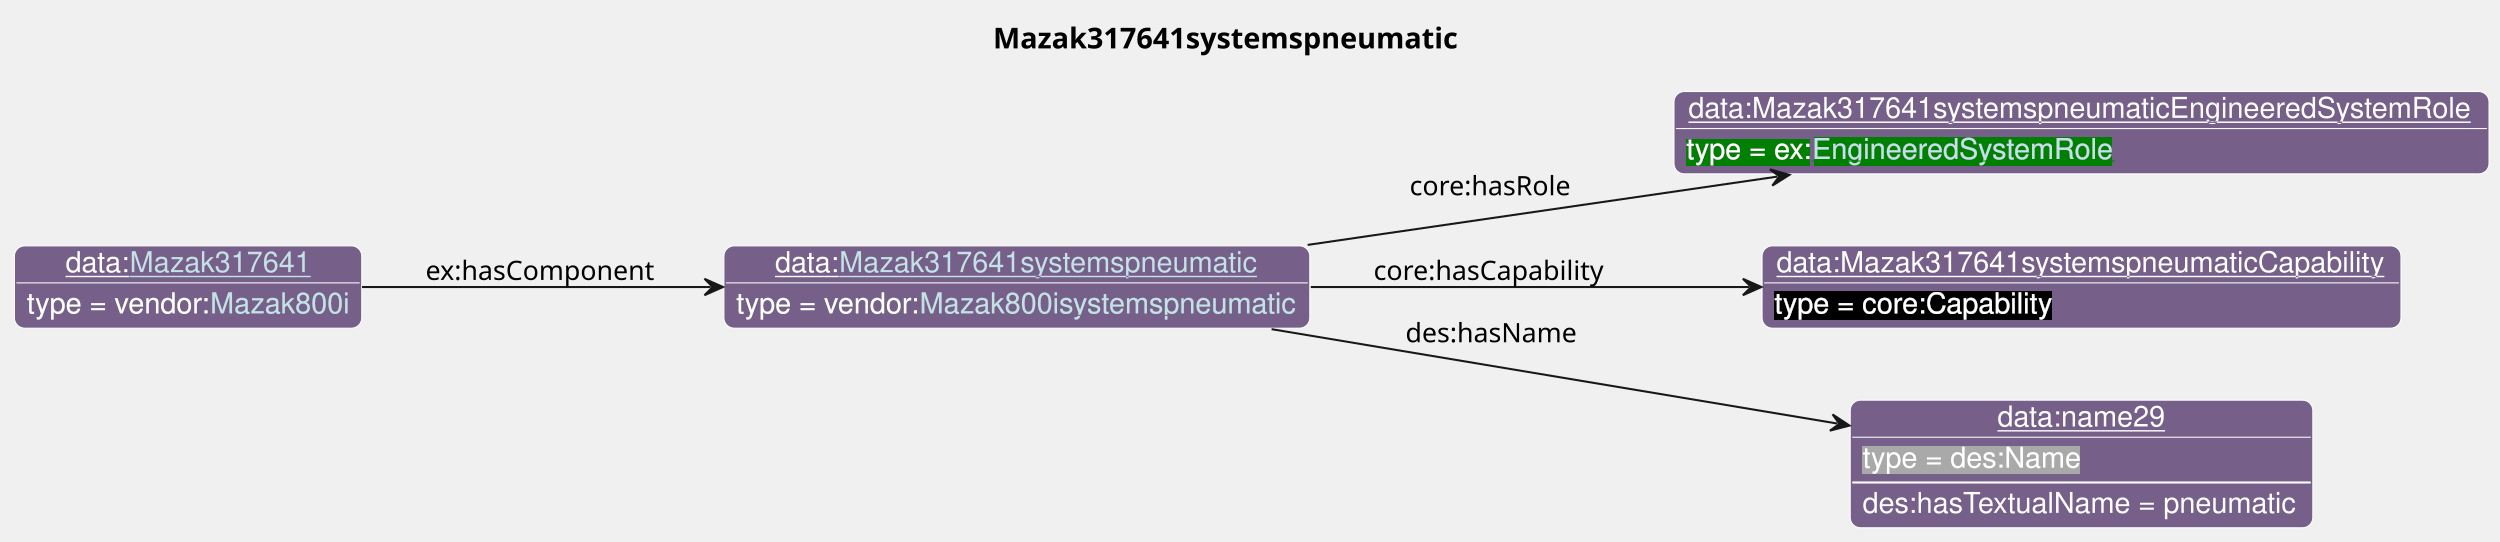
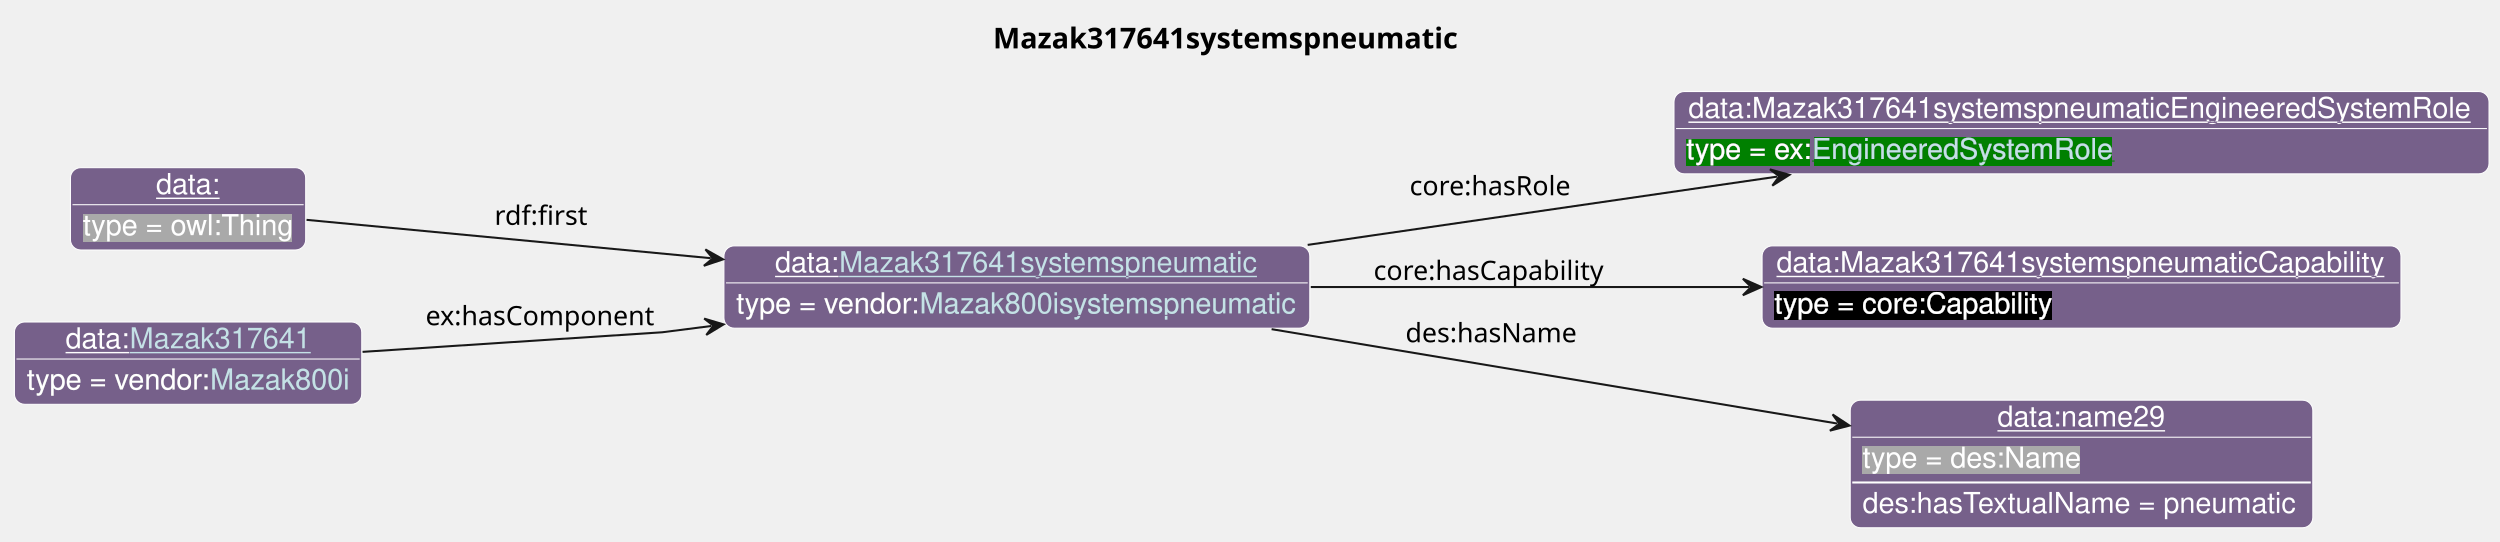
<svg xmlns="http://www.w3.org/2000/svg" xmlns:xlink="http://www.w3.org/1999/xlink" contentStyleType="text/css" data-diagram-type="CLASS" height="263px" preserveAspectRatio="none" style="width:1215px;height:263px;background:#FFFFFF;" version="1.1" viewBox="0 0 1215 263" width="1215px" zoomAndPan="magnify">
  <defs>
-     <filter height="1" id="bau9xfvq1t9950" width="1" x="0" y="0">
+     <filter height="1" id="b1rgsxxywu2uaf0" width="1" x="0" y="0">
      <feFlood flood-color="#76608A" result="flood" />
      <feComposite in="SourceGraphic" in2="flood" operator="over" />
    </filter>
-     <filter height="1" id="bau9xfvq1t9951" width="1" x="0" y="0">
+     <filter height="1" id="b1rgsxxywu2uaf1" width="1" x="0" y="0">
      <feFlood flood-color="#008000" result="flood" />
      <feComposite in="SourceGraphic" in2="flood" operator="over" />
    </filter>
-     <filter height="1" id="bau9xfvq1t9952" width="1" x="0" y="0">
+     <filter height="1" id="b1rgsxxywu2uaf2" width="1" x="0" y="0">
      <feFlood flood-color="#000000" result="flood" />
      <feComposite in="SourceGraphic" in2="flood" operator="over" />
    </filter>
-     <filter height="1" id="bau9xfvq1t9953" width="1" x="0" y="0">
+     <filter height="1" id="b1rgsxxywu2uaf3" width="1" x="0" y="0">
      <feFlood flood-color="#A9A9A9" result="flood" />
      <feComposite in="SourceGraphic" in2="flood" operator="over" />
    </filter>
  </defs>
  <g>
    <g class="title" data-source-line="13">
      <text fill="#000000" font-family="sans-serif" font-size="14" font-weight="bold" lengthAdjust="spacing" textLength="236.428" x="482.617" y="23.535">Mazak317641systemspneumatic</text>
    </g>
    <g class="entity" data-entity="o0" data-source-line="131" data-uid="ent0002" id="entity_o0">
      <rect fill="#76608A" height="40" rx="5" ry="5" style="stroke:#FFFFFF;stroke-width:0.5;" width="284.747" x="351.82" y="119.488" />
      <text fill="#FFFFFF" font-family="Helvetica" font-size="14" lengthAdjust="spacing" text-decoration="underline" textLength="31.138" x="376.684" y="132.269">data:</text>
      <a href="./Mazak317641systemspneumatic.html" target="_top" title="./Mazak317641systemspneumatic.html" xlink:actuate="onRequest" xlink:href="./Mazak317641systemspneumatic.html" xlink:show="new" xlink:title="./Mazak317641systemspneumatic.html" xlink:type="simple">
        <text fill="#C4E1E6" font-family="Helvetica" font-size="14" lengthAdjust="spacing" text-decoration="underline" textLength="203.882" x="407.822" y="132.269">Mazak317641systemspneumatic</text>
      </a>
      <line style="stroke:#FFFFFF;stroke-width:0.5;" x1="352.82" x2="635.567" y1="137.488" y2="137.488" />
-       <text fill="#FFFFFF" filter="url(#bau9xfvq1t9950)" font-family="Helvetica" font-size="14" lengthAdjust="spacing" textLength="89.113" x="357.82" y="152.269">type = vendor:</text>
+       <text fill="#FFFFFF" filter="url(#b1rgsxxywu2uaf0)" font-family="Helvetica" font-size="14" lengthAdjust="spacing" textLength="89.113" x="357.82" y="152.269">type = vendor:</text>
      <a href="../Mazak.html#Mazak800isystemspneumatic" target="_top" title="../Mazak.html#Mazak800isystemspneumatic" xlink:actuate="onRequest" xlink:href="../Mazak.html#Mazak800isystemspneumatic" xlink:show="new" xlink:title="../Mazak.html#Mazak800isystemspneumatic" xlink:type="simple">
-         <text fill="#C4E1E6" filter="url(#bau9xfvq1t9950)" font-family="Helvetica" font-size="14" lengthAdjust="spacing" textLength="183.634" x="446.933" y="152.269">Mazak800isystemspneumatic</text>
+         <text fill="#C4E1E6" filter="url(#b1rgsxxywu2uaf0)" font-family="Helvetica" font-size="14" lengthAdjust="spacing" textLength="183.634" x="446.933" y="152.269">Mazak800isystemspneumatic</text>
        <line style="stroke:#76608A;stroke-width:0.5;" x1="446.933" x2="630.567" y1="153.269" y2="153.269" />
      </a>
    </g>
    <g class="entity" data-entity="o1" data-source-line="131" data-uid="ent0003" id="entity_o1">
      <rect fill="#76608A" height="40" rx="5" ry="5" style="stroke:#FFFFFF;stroke-width:0.5;" width="396.102" x="813.56" y="44.488" />
      <text fill="#FFFFFF" font-family="Helvetica" font-size="14" lengthAdjust="spacing" text-decoration="underline" textLength="382.102" x="820.56" y="57.269">data:Mazak317641systemspneumaticEngineeredSystemRole</text>
      <line style="stroke:#FFFFFF;stroke-width:0.5;" x1="814.56" x2="1208.662" y1="62.488" y2="62.488" />
-       <text fill="#FFFFFF" filter="url(#bau9xfvq1t9951)" font-family="Helvetica" font-size="14" lengthAdjust="spacing" textLength="61.093" x="819.56" y="77.269">type = ex:</text>
+       <text fill="#FFFFFF" filter="url(#b1rgsxxywu2uaf1)" font-family="Helvetica" font-size="14" lengthAdjust="spacing" textLength="61.093" x="819.56" y="77.269">type = ex:</text>
      <a href="../Example.html#EngineeredSystemRole" target="_top" title="../Example.html#EngineeredSystemRole" xlink:actuate="onRequest" xlink:href="../Example.html#EngineeredSystemRole" xlink:show="new" xlink:title="../Example.html#EngineeredSystemRole" xlink:type="simple">
-         <text fill="#C4E1E6" filter="url(#bau9xfvq1t9951)" font-family="Helvetica" font-size="14" lengthAdjust="spacing" textLength="147.082" x="880.653" y="77.269">EngineeredSystemRole</text>
+         <text fill="#C4E1E6" filter="url(#b1rgsxxywu2uaf1)" font-family="Helvetica" font-size="14" lengthAdjust="spacing" textLength="147.082" x="880.653" y="77.269">EngineeredSystemRole</text>
        <line style="stroke:#008000;stroke-width:0.5;" x1="880.653" x2="1027.735" y1="78.269" y2="78.269" />
      </a>
    </g>
    <g class="entity" data-entity="o2" data-source-line="131" data-uid="ent0004" id="entity_o2">
      <rect fill="#76608A" height="40" rx="5" ry="5" style="stroke:#FFFFFF;stroke-width:0.5;" width="310.495" x="856.37" y="119.488" />
      <text fill="#FFFFFF" font-family="Helvetica" font-size="14" lengthAdjust="spacing" text-decoration="underline" textLength="296.495" x="863.37" y="132.269">data:Mazak317641systemspneumaticCapability</text>
      <line style="stroke:#FFFFFF;stroke-width:0.5;" x1="857.37" x2="1165.865" y1="137.488" y2="137.488" />
-       <text fill="#FFFFFF" filter="url(#bau9xfvq1t9952)" font-family="Helvetica" font-size="14" lengthAdjust="spacing" textLength="135.017" x="862.37" y="152.269">type = core:Capability</text>
+       <text fill="#FFFFFF" filter="url(#b1rgsxxywu2uaf2)" font-family="Helvetica" font-size="14" lengthAdjust="spacing" textLength="135.017" x="862.37" y="152.269">type = core:Capability</text>
    </g>
    <g class="entity" data-entity="o3" data-source-line="131" data-uid="ent0005" id="entity_o3">
      <rect fill="#76608A" height="62" rx="5" ry="5" style="stroke:#FFFFFF;stroke-width:0.5;" width="224.837" x="899.2" y="194.488" />
      <text fill="#FFFFFF" font-family="Helvetica" font-size="14" lengthAdjust="spacing" text-decoration="underline" textLength="81.731" x="970.753" y="207.269">data:name29</text>
      <line style="stroke:#FFFFFF;stroke-width:0.5;" x1="900.2" x2="1123.037" y1="212.488" y2="212.488" />
-       <text fill="#FFFFFF" filter="url(#bau9xfvq1t9953)" font-family="Helvetica" font-size="14" lengthAdjust="spacing" textLength="106.224" x="905.2" y="227.269">type = des:Name</text>
+       <text fill="#FFFFFF" filter="url(#b1rgsxxywu2uaf3)" font-family="Helvetica" font-size="14" lengthAdjust="spacing" textLength="106.224" x="905.2" y="227.269">type = des:Name</text>
      <line style="stroke:#FFFFFF;stroke-width:1;" x1="900.2" x2="1123.037" y1="234.488" y2="234.488" />
      <text fill="#FFFFFF" font-family="Helvetica" font-size="14" lengthAdjust="spacing" textLength="212.837" x="905.2" y="249.269">des:hasTextualName = pneumatic</text>
    </g>
    <g class="entity" data-entity="o4" data-source-line="131" data-uid="ent0006" id="entity_o4">
-       <rect fill="#76608A" height="40" rx="5" ry="5" style="stroke:#FFFFFF;stroke-width:0.5;" width="168.816" x="7" y="119.488" />
-       <text fill="#FFFFFF" font-family="Helvetica" font-size="14" lengthAdjust="spacing" text-decoration="underline" textLength="31.138" x="31.864" y="132.269">data:</text>
+       <rect fill="#76608A" height="40" rx="5" ry="5" style="stroke:#FFFFFF;stroke-width:0.5;" width="114.334" x="34.24" y="81.488" />
+       <text fill="#FFFFFF" font-family="Helvetica" font-size="14" lengthAdjust="spacing" text-decoration="underline" textLength="31.138" x="75.838" y="94.269">data:</text>
+       <line style="stroke:#FFFFFF;stroke-width:0.5;" x1="35.24" x2="147.574" y1="99.488" y2="99.488" />
+       <text fill="#FFFFFF" filter="url(#b1rgsxxywu2uaf3)" font-family="Helvetica" font-size="14" lengthAdjust="spacing" textLength="102.334" x="40.24" y="114.269">type = owl:Thing</text>
+     </g>
+     <g class="entity" data-entity="o5" data-source-line="131" data-uid="ent0007" id="entity_o5">
+       <rect fill="#76608A" height="40" rx="5" ry="5" style="stroke:#FFFFFF;stroke-width:0.5;" width="168.816" x="7" y="156.488" />
+       <text fill="#FFFFFF" font-family="Helvetica" font-size="14" lengthAdjust="spacing" text-decoration="underline" textLength="31.138" x="31.864" y="169.269">data:</text>
      <a href="./Mazak317641.html" target="_top" title="./Mazak317641.html" xlink:actuate="onRequest" xlink:href="./Mazak317641.html" xlink:show="new" xlink:title="./Mazak317641.html" xlink:type="simple">
-         <text fill="#C4E1E6" font-family="Helvetica" font-size="14" lengthAdjust="spacing" text-decoration="underline" textLength="87.951" x="63.002" y="132.269">Mazak317641</text>
+         <text fill="#C4E1E6" font-family="Helvetica" font-size="14" lengthAdjust="spacing" text-decoration="underline" textLength="87.951" x="63.002" y="169.269">Mazak317641</text>
      </a>
-       <line style="stroke:#FFFFFF;stroke-width:0.5;" x1="8" x2="174.816" y1="137.488" y2="137.488" />
-       <text fill="#FFFFFF" filter="url(#bau9xfvq1t9950)" font-family="Helvetica" font-size="14" lengthAdjust="spacing" textLength="89.113" x="13" y="152.269">type = vendor:</text>
+       <line style="stroke:#FFFFFF;stroke-width:0.5;" x1="8" x2="174.816" y1="174.488" y2="174.488" />
+       <text fill="#FFFFFF" filter="url(#b1rgsxxywu2uaf0)" font-family="Helvetica" font-size="14" lengthAdjust="spacing" textLength="89.113" x="13" y="189.269">type = vendor:</text>
      <a href="../Mazak.html#Mazak800i" target="_top" title="../Mazak.html#Mazak800i" xlink:actuate="onRequest" xlink:href="../Mazak.html#Mazak800i" xlink:show="new" xlink:title="../Mazak.html#Mazak800i" xlink:type="simple">
-         <text fill="#C4E1E6" filter="url(#bau9xfvq1t9950)" font-family="Helvetica" font-size="14" lengthAdjust="spacing" textLength="67.703" x="102.113" y="152.269">Mazak800i</text>
-         <line style="stroke:#76608A;stroke-width:0.5;" x1="102.113" x2="169.816" y1="153.269" y2="153.269" />
+         <text fill="#C4E1E6" filter="url(#b1rgsxxywu2uaf0)" font-family="Helvetica" font-size="14" lengthAdjust="spacing" textLength="67.703" x="102.113" y="189.269">Mazak800i</text>
+         <line style="stroke:#76608A;stroke-width:0.5;" x1="102.113" x2="169.816" y1="190.269" y2="190.269" />
      </a>
    </g>
-     <g class="link" data-entity-1="o0" data-entity-2="o1" data-source-line="195" data-uid="lnk7" id="link_o0_o1">
+     <g class="link" data-entity-1="o0" data-entity-2="o1" data-source-line="195" data-uid="lnk8" id="link_o0_o1">
      <path codeLine="195" d="M635.53,119.018 C653.93,116.328 666.56,114.488 666.56,114.488 C666.56,114.488 768.732,99.641 863.742,85.831" fill="none" id="o0-to-o1" style="stroke:#181818;stroke-width:1;" />
      <polygon fill="#181818" points="869.68,84.968,860.198,82.305,864.732,85.688,861.349,90.221,869.68,84.968" style="stroke:#181818;stroke-width:1;" />
      <text fill="#000000" font-family="sans-serif" font-size="13" lengthAdjust="spacing" textLength="80.399" x="685.06" y="94.887">core:hasRole</text>
    </g>
-     <g class="link" data-entity-1="o0" data-entity-2="o2" data-source-line="195" data-uid="lnk8" id="link_o0_o2">
+     <g class="link" data-entity-1="o0" data-entity-2="o2" data-source-line="195" data-uid="lnk9" id="link_o0_o2">
      <path codeLine="195" d="M637.05,139.488 C705,139.488 780.51,139.488 850.03,139.488" fill="none" id="o0-to-o2" style="stroke:#181818;stroke-width:1;" />
      <polygon fill="#181818" points="856.03,139.488,847.03,135.488,851.03,139.488,847.03,143.488,856.03,139.488" style="stroke:#181818;stroke-width:1;" />
      <text fill="#000000" font-family="sans-serif" font-size="13" lengthAdjust="spacing" textLength="115.838" x="667.56" y="136.057">core:hasCapability</text>
    </g>
-     <g class="link" data-entity-1="o0" data-entity-2="o3" data-source-line="195" data-uid="lnk9" id="link_o0_o3">
+     <g class="link" data-entity-1="o0" data-entity-2="o3" data-source-line="195" data-uid="lnk10" id="link_o0_o3">
      <path codeLine="195" d="M617.99,159.978 C703.3,174.208 810.152,192.041 892.942,205.851" fill="none" id="o0-to-o3" style="stroke:#181818;stroke-width:1;" />
      <polygon fill="#181818" points="898.86,206.838,890.641,201.412,893.928,206.016,889.324,209.303,898.86,206.838" style="stroke:#181818;stroke-width:1;" />
      <text fill="#000000" font-family="sans-serif" font-size="13" lengthAdjust="spacing" textLength="84.202" x="683.06" y="166.327">des:hasName</text>
    </g>
-     <g class="link" data-entity-1="o4" data-entity-2="o0" data-source-line="195" data-uid="lnk10" id="link_o4_o0">
-       <path codeLine="195" d="M175.94,139.488 C226.64,139.488 286.68,139.488 345.37,139.488" fill="none" id="o4-to-o0" style="stroke:#181818;stroke-width:1;" />
-       <polygon fill="#181818" points="351.37,139.488,342.37,135.488,346.37,139.488,342.37,143.488,351.37,139.488" style="stroke:#181818;stroke-width:1;" />
-       <text fill="#000000" font-family="sans-serif" font-size="13" lengthAdjust="spacing" textLength="114.728" x="206.82" y="136.057">ex:hasComponent</text>
+     <g class="link" data-entity-1="o4" data-entity-2="o0" data-source-line="195" data-uid="lnk11" id="link_o4_o0">
+       <path codeLine="195" d="M148.98,106.848 C201.41,111.828 275.637,118.862 345.437,125.482" fill="none" id="o4-to-o0" style="stroke:#181818;stroke-width:1;" />
+       <polygon fill="#181818" points="351.41,126.048,342.828,121.216,346.432,125.576,342.072,129.181,351.41,126.048" style="stroke:#181818;stroke-width:1;" />
+       <text fill="#000000" font-family="sans-serif" font-size="13" lengthAdjust="spacing" textLength="47.741" x="240.32" y="109.287">rdf:first</text>
+     </g>
+     <g class="link" data-entity-1="o5" data-entity-2="o0" data-source-line="195" data-uid="lnk12" id="link_o5_o0">
+       <path codeLine="195" d="M176.2,171.008 C241.74,166.728 321.82,161.488 321.82,161.488 C321.82,161.488 327.959,160.702 345.719,158.422" fill="none" id="o5-to-o0" style="stroke:#181818;stroke-width:1;" />
+       <polygon fill="#181818" points="351.67,157.658,342.234,154.837,346.711,158.295,343.253,162.772,351.67,157.658" style="stroke:#181818;stroke-width:1;" />
+       <text fill="#000000" font-family="sans-serif" font-size="13" lengthAdjust="spacing" textLength="114.728" x="206.82" y="158.057">ex:hasComponent</text>
    </g>
  </g>
</svg>
